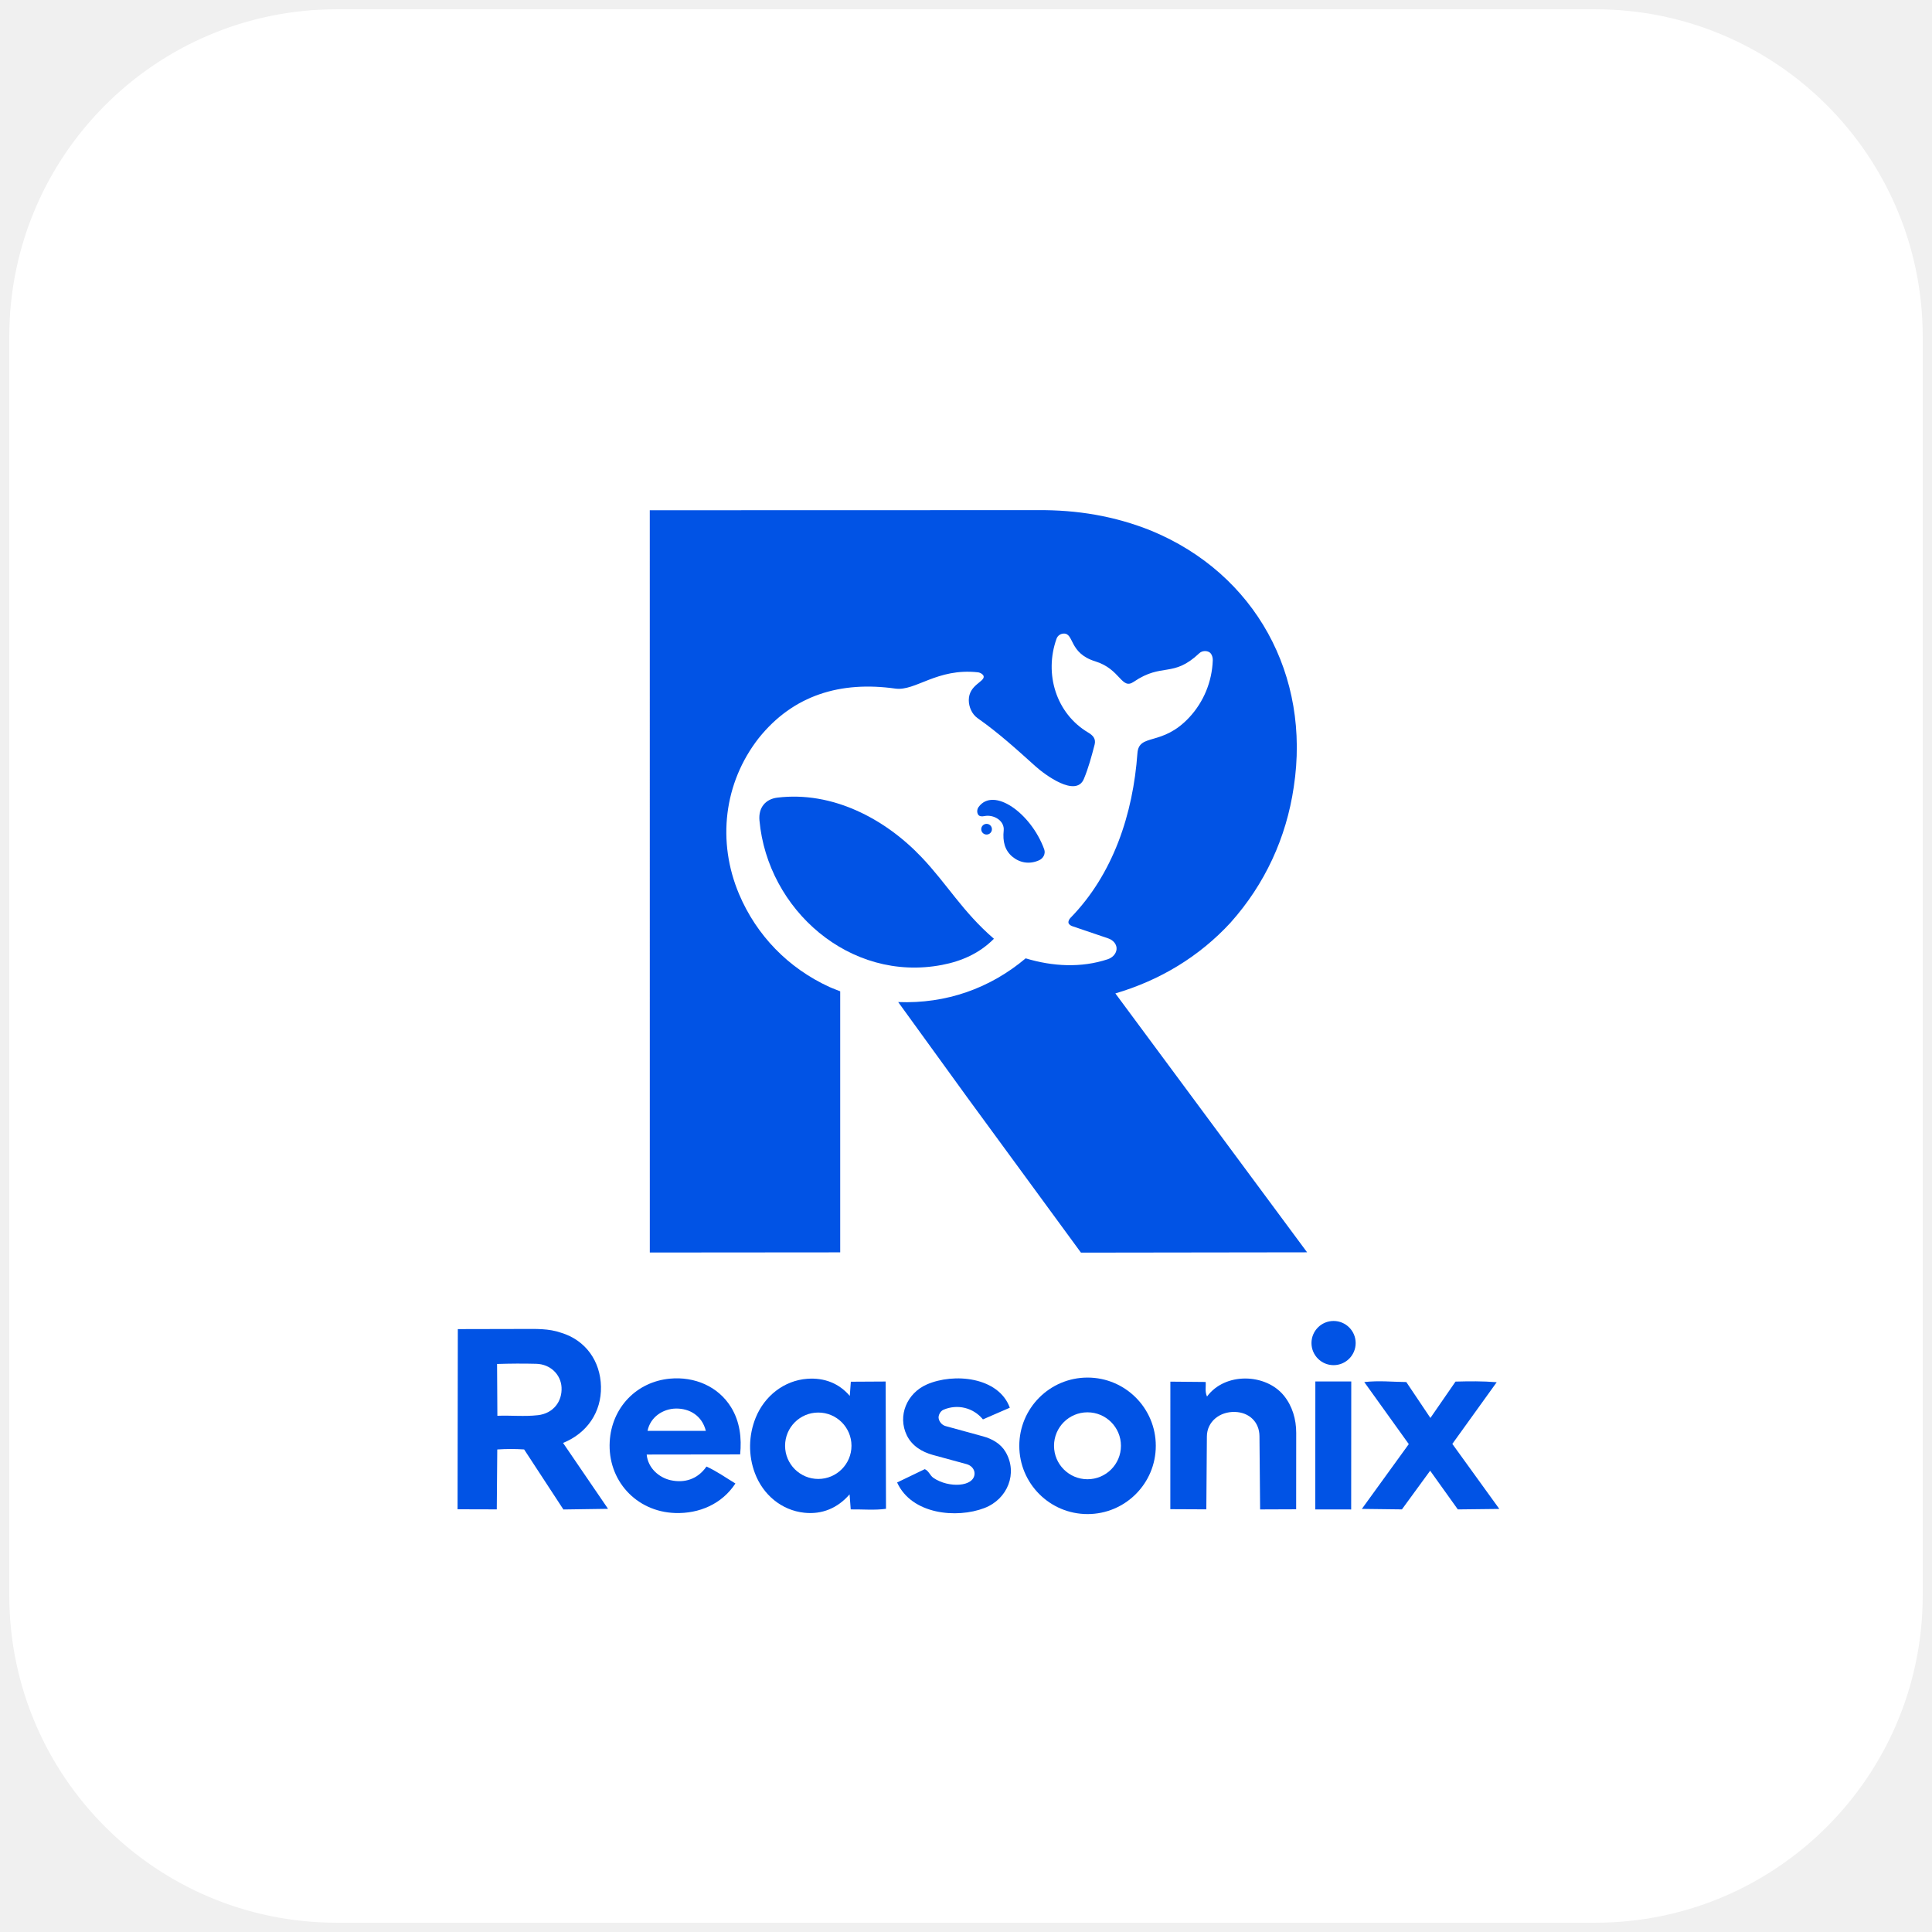
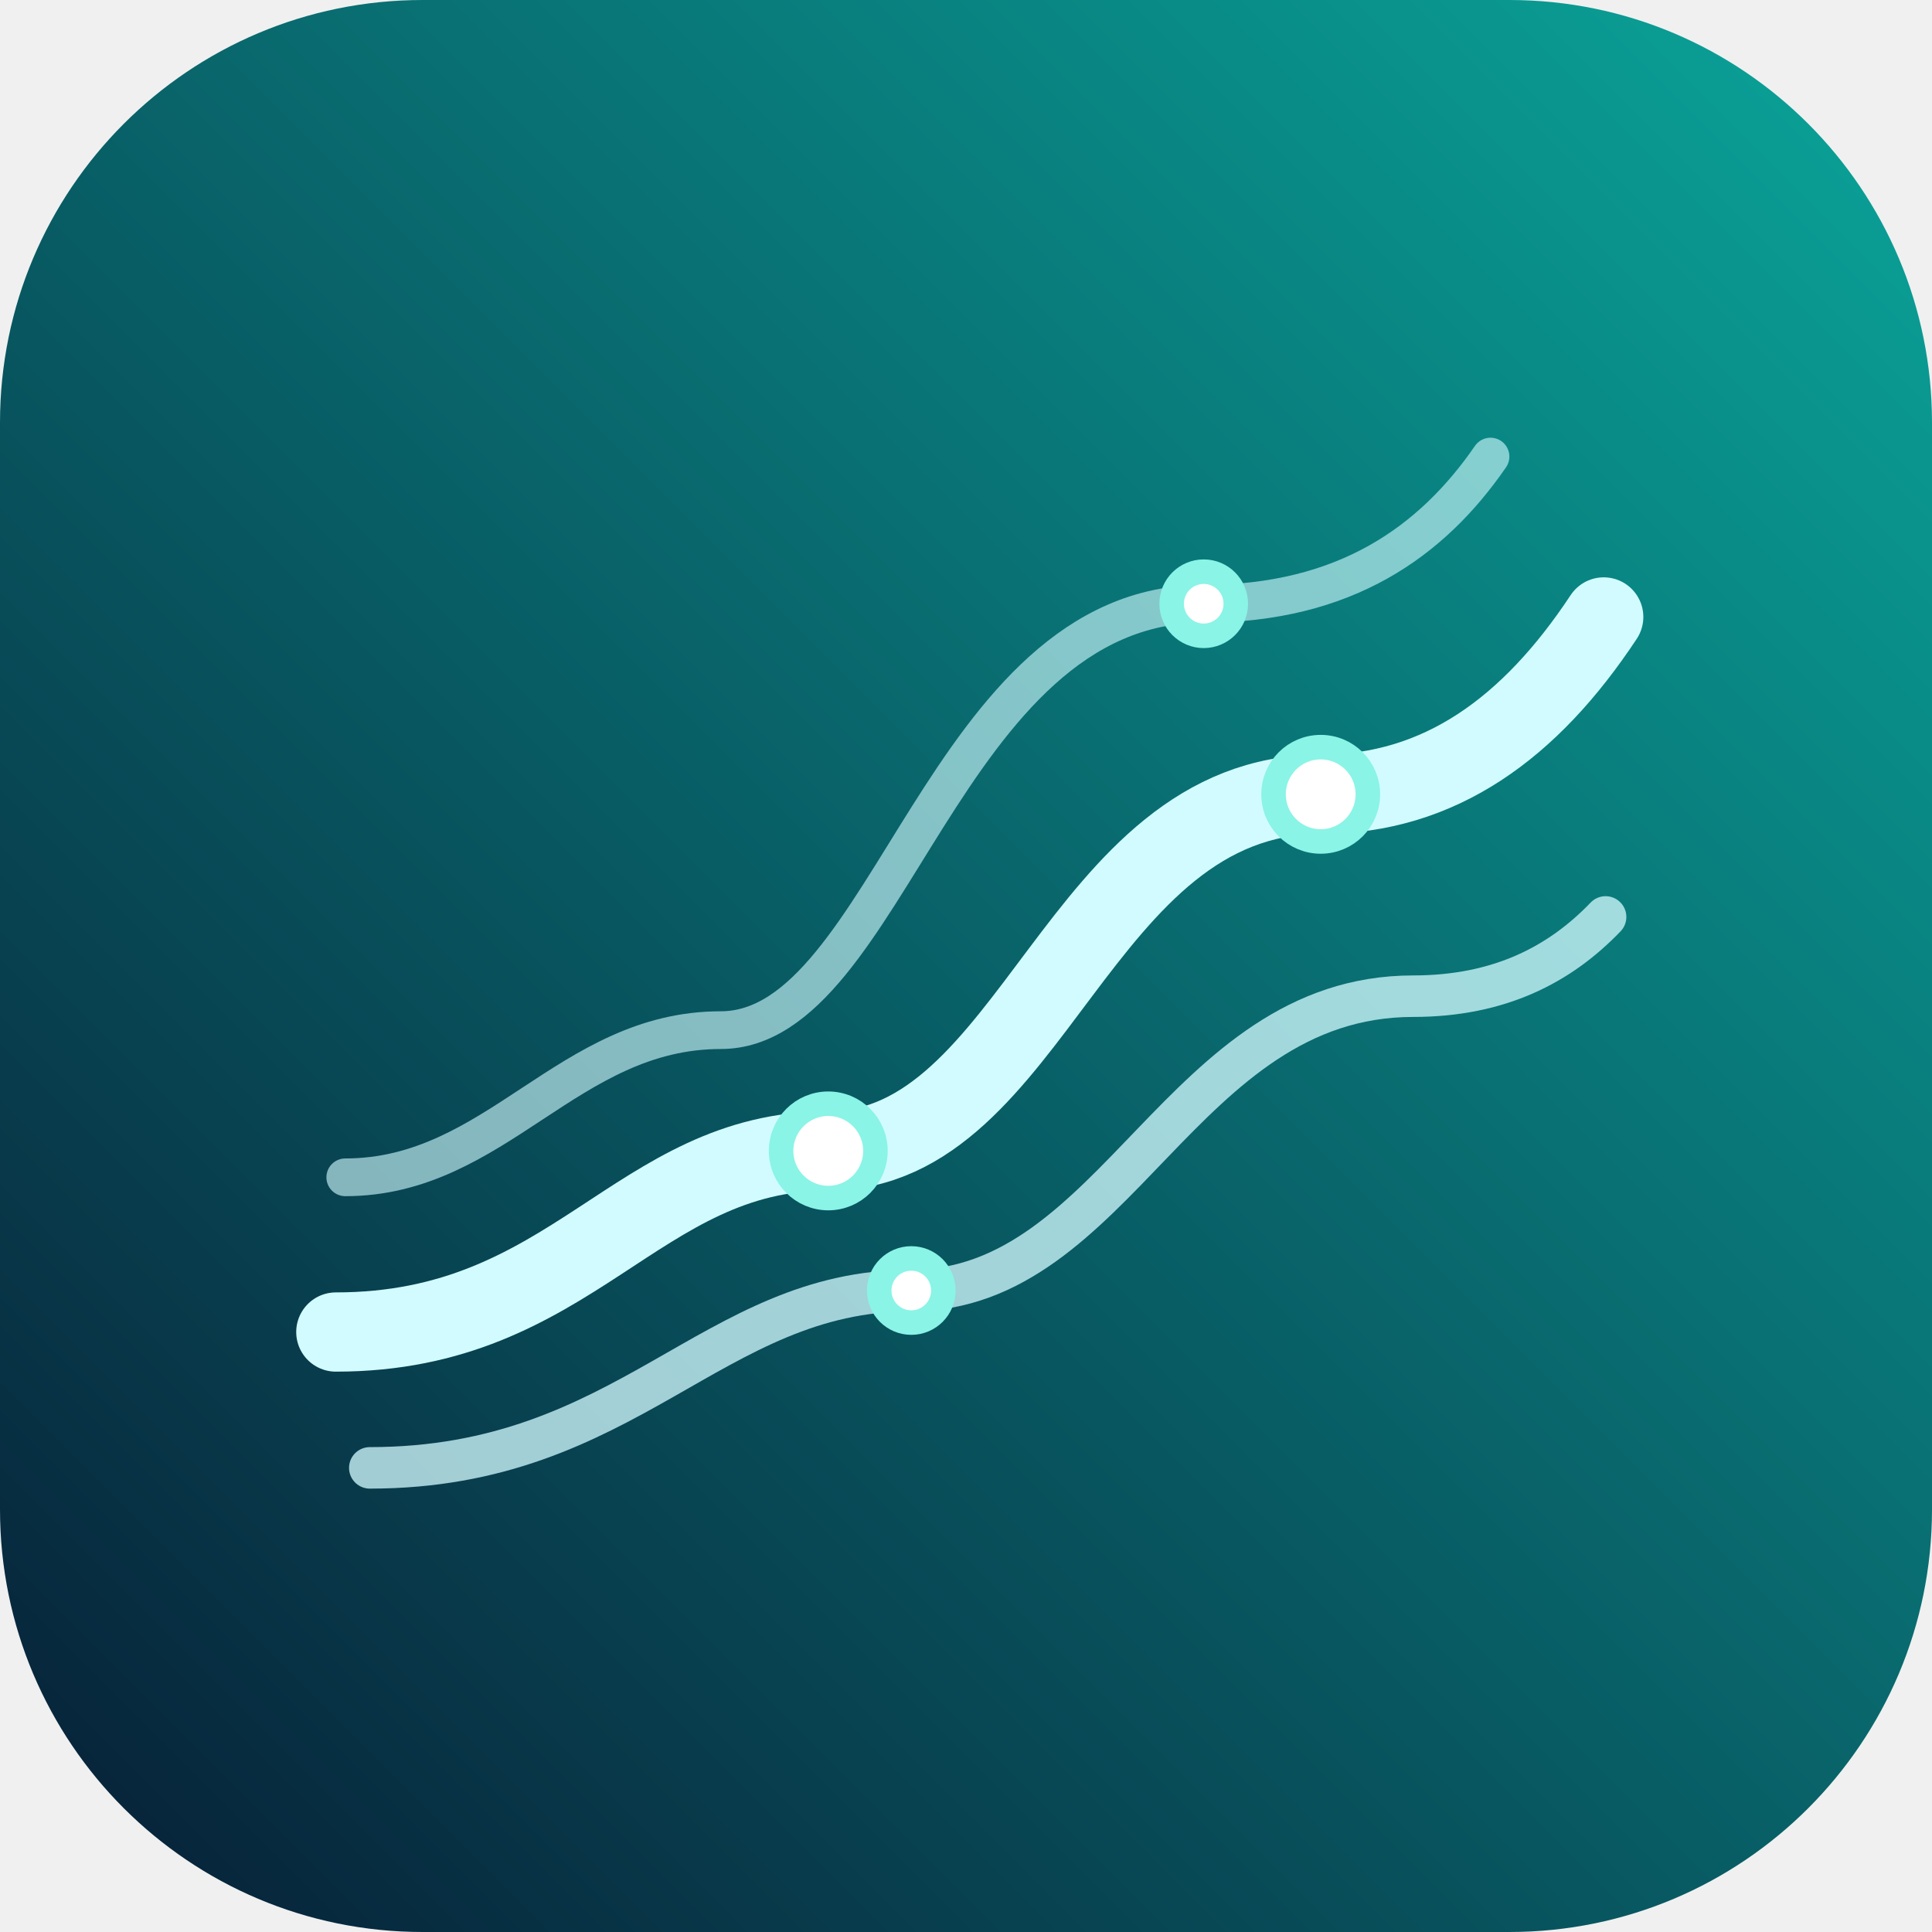
- <svg xmlns="http://www.w3.org/2000/svg" id="_图层_1" data-name="图层 1" viewBox="0 0 1254 1254">
+ <svg xmlns="http://www.w3.org/2000/svg" viewBox="0 0 1024 1024" role="img" aria-labelledby="title desc">
  <defs>
-     <style>
-       .cls-1 {
-         fill: #fff;
-       }
- 
-       .cls-2 {
-         fill: #0153e5;
-       }
-     </style>
+     <linearGradient id="rill-square-bg" x1="0" y1="1024" x2="1024" y2="0" gradientUnits="userSpaceOnUse">
+       <stop offset="0" stop-color="#071D35" />
+       <stop offset="1" stop-color="#0AA69B" />
+     </linearGradient>
  </defs>
-   <rect class="cls-1" x="6.03" y="6.03" width="1241.94" height="1241.94" rx="212.47" ry="212.47" />
-   <g>
-     <path class="cls-2" d="M365.68,979.74l-25.49-38.96c-6.04-.37-11.31-.37-17.43.02l-.32,38.89-25.45-.07.17-116.94,41.97-.09c8.63-.02,17.06-.36,25.04,2.45,16,4.84,25.56,18.48,25.9,34.98s-8.99,30.24-24.61,36.54l29.2,42.77-28.97.42ZM349.06,918.57c10.12-1.14,15.92-8.96,15.42-18.1-.45-8.24-7.17-15.04-16.43-15.27-8.58-.22-16.84-.16-25.42.11l.2,33.63c9-.35,17.44.61,26.23-.38Z" />
-     <path class="cls-2" d="M575.08,979.32c-7.43,1.03-14.99.28-22.9.38l-.74-9.77c-7.73,8.95-17.92,13.2-29.47,11.93-14.76-1.61-26.67-11.64-31.95-25.58-4.4-11.6-4.2-24.54.48-36.11,5.71-14.09,18.45-24.15,33.47-25.24,11.06-.8,20.62,2.91,27.6,11.13l.68-9.23,22.6-.13.22,82.61ZM552.67,938.39c0-11.9-9.65-21.55-21.55-21.55s-21.55,9.65-21.55,21.55,9.65,21.55,21.55,21.55,21.55-9.65,21.55-21.55Z" />
-     <path class="cls-2" d="M458.55,951.89c6.66,3,12.37,7.13,18.78,10.99-8.73,13.37-23.6,19.69-39.12,19.17-25.4-.85-43.92-21.32-42.46-46.43,1.26-21.79,17.21-38.77,39.14-40.79,15.8-1.45,31.24,4.92,39.65,18.61,5.72,9.31,6.94,20.05,5.86,30.58l-60.66.08c.84,8.87,8.11,15.02,15.57,16.66,8.84,1.95,17.43-.49,23.24-8.87ZM458.14,928.74c-2.47-9.92-10.62-14.65-19.52-14.49-8.25.15-16.52,5.45-18.32,14.48h37.83Z" />
-     <path class="cls-2" d="M750.19,938.44c0,24.46-19.83,44.3-44.3,44.3s-44.3-19.83-44.3-44.3,19.83-44.3,44.3-44.3,44.3,19.83,44.3,44.3ZM727.57,938.41c0-12-9.72-21.72-21.72-21.72s-21.72,9.72-21.72,21.72,9.72,21.72,21.72,21.72,21.72-9.72,21.72-21.72Z" />
-     <path class="cls-2" d="M801.56,916.44c-9.85-.29-18.14,6.26-18.21,15.86l-.36,47.37-23.37-.11.03-82.78,22.91.21c.25,3.4-.62,5.99.87,9.46,11.74-15.92,38.04-15.05,49.82-.69,5.53,6.74,8.09,15.39,8.08,24.25l-.04,49.62-23.39.09-.42-47.61c-.08-8.96-6.5-15.4-15.94-15.67Z" />
-     <path class="cls-2" d="M973.16,979.4l-26.93.31-17.96-25.12-18.33,25.11-26-.32,30.46-42.06-28.9-40.27c9.78-1.08,18.2-.09,27.28-.01l15.65,23.31,16.3-23.6c8.92-.23,17.29-.37,26.73.41l-28.8,40.03,30.5,42.21Z" />
-     <path class="cls-2" d="M638.97,978.82c-18.03,6.92-47.26,4.18-56.68-16.59l17.95-8.65c2.7,1.18,3.3,4.09,5.67,5.7,9.87,6.71,26.42,5.86,26.64-2.77.07-2.84-2.08-5.34-5.15-6.18l-21.93-5.98c-7.07-1.93-13.56-5.89-16.89-12.73-6.16-12.65.07-27.35,12.99-33.01,17.43-7.64,46.57-4.97,53.87,15.09l-17.45,7.58c-6.29-7.68-16.61-10.11-25.61-6.26-2.11.9-3.33,3.62-3.17,5.29.21,2.22,2.03,4.63,4.56,5.32l24.3,6.66c5.87,1.61,11.42,4.7,14.59,10.07,8.12,13.79,1.39,30.66-13.68,36.45Z" />
-     <rect class="cls-2" x="823.88" y="926.58" width="83.07" height="23.31" transform="translate(-73.46 1802.96) rotate(-89.96)" />
-     <circle class="cls-2" cx="865.58" cy="871.74" r="14.34" />
+   <rect width="1024" height="1024" rx="224" fill="url(#rill-square-bg)" />
+   <g fill="none" stroke="#D2FBFF" stroke-linecap="round" stroke-linejoin="round">
+     <path d="M178 706C304 706 337 610 439 610C548 610 571 421 700 421C763 421 811 386 850 327" stroke-width="42" />
+     <path d="M196 778C333 778 377 684 483 684C592 684 626 528 749 528C795 528 827 511 851 486" stroke-width="22" opacity=".76" />
+     <path d="M183 624C263 624 301 546 382 546C471 546 500 320 638 320C713 320 759 287 790 242" stroke-width="20" opacity=".62" />
  </g>
-   <g>
-     <path class="cls-2" d="M657.07,556.02c4.59,3.86,10.93,5.3,17.45,2.32,2.59-1.18,4.3-4.19,3.22-7.14-8.6-23.51-32.86-40.71-42.55-27.41-1.18,1.63-1.14,3.74-.24,5.03.71,1.02,2.14,1.26,3.99.88,5.89-1.22,13.21,2.87,12.52,9.44-.72,6.85.66,12.72,5.61,16.89Z" />
-     <path class="cls-2" d="M798.75,598.8c22.21-24.86,36.14-54.9,40.99-87.98,11.07-72.3-24.83-138.35-92.45-166.33-23.77-9.56-48.19-13.62-74.13-13.37l-251.41.07.02,481.78,123.58-.1v-169.44c-4.09-1.52-6.91-2.78-6.91-2.78-26.86-12.28-47.42-33.58-58.71-60.25-14.41-34.05-9.96-72.23,12.69-101.26,22.56-28.2,53.39-37.16,88.72-32.2,13.05,1.83,27-13.49,53.57-10.57,1.79.2,3.58,1.54,3.76,2.6.62,3.63-9.65,5.57-9.66,15.48,0,4.17,1.87,9,5.81,11.76,13.54,9.5,25.27,20.18,37.54,31.22,5.96,5.36,26.19,20.45,31.34,8.16,3-7.17,4.99-14.67,6.98-22.28.98-3.77-1.1-6.02-4.14-7.82-20.87-12.35-28.73-38.11-20.57-60.92.79-2.2,2.82-3.27,4.56-3.34,7.01-.3,3.28,12.7,20.59,18.03,16.44,5.06,16.94,18.73,24.93,13.29,18.63-12.7,25.34-2.3,42.61-18.58,1.78-1.67,4.83-1.79,6.68-.51,1.14.79,2.12,2.84,2.03,5.22-.51,13.75-5.87,26.88-15.26,36.97-17.76,19.08-32.69,9.95-33.65,23.31-2.83,39.22-15.66,78.37-43.49,106.85-.89.91-1.43,2.22-1.28,3.1.16.92,1.26,1.82,2.46,2.23l23.45,7.97c3.32,1.13,5.72,4.1,5.3,7.27-.37,2.76-2.57,5.2-5.74,6.25-17.21,5.7-35.7,4.7-53.23-.6-23.19,19.53-51.68,29.59-82.74,28.38l45.08,62.23,73.54,100.4,146.79-.2-124.45-168.04c28.97-8.55,54.42-23.87,74.8-45.98Z" />
-     <circle class="cls-2" cx="640.36" cy="538.21" r="3.47" />
-     <path class="cls-2" d="M504.6,517.71c-7.75.94-12.41,6.5-11.66,14.8,5.25,57.86,58.62,105.22,118.44,93.8,12.73-2.43,24.33-7.49,33.74-16.99-20.35-17.53-30.27-35.39-47.01-52.99-23.95-25.18-58.04-42.91-93.5-38.62Z" />
+   <g fill="#FFFFFF" stroke="#8AF4E6" stroke-width="13">
+     <circle cx="439" cy="610" r="25" />
+     <circle cx="700" cy="421" r="25" />
+     <circle cx="483" cy="684" r="17" />
+     <circle cx="638" cy="320" r="17" />
  </g>
</svg>
